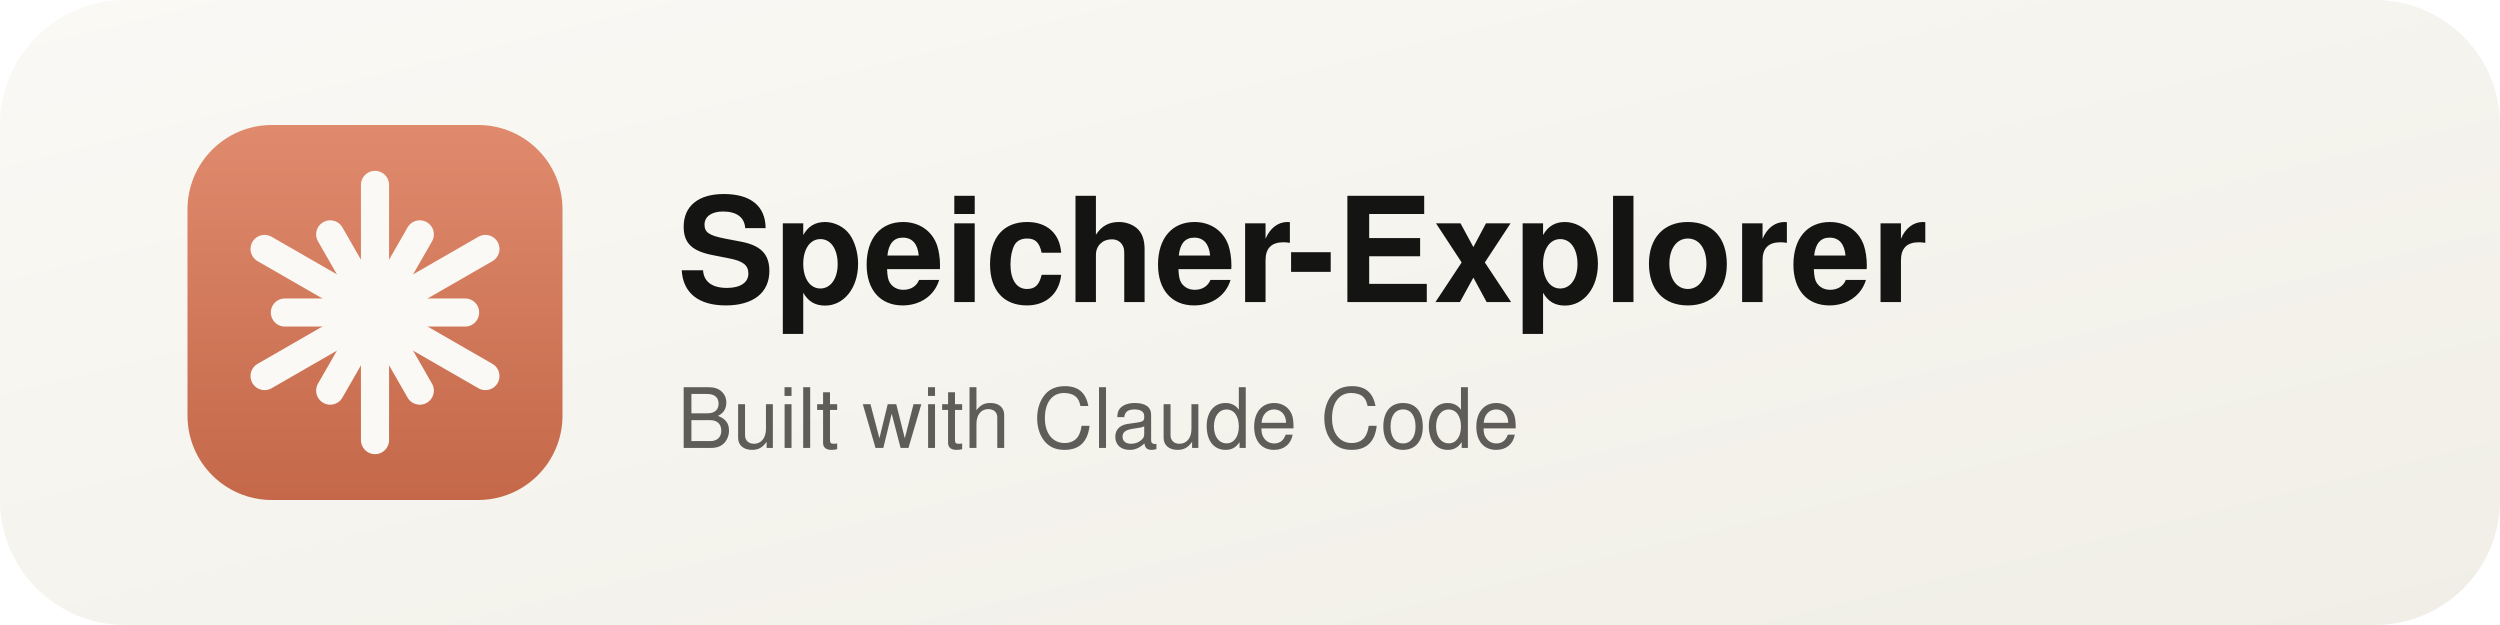
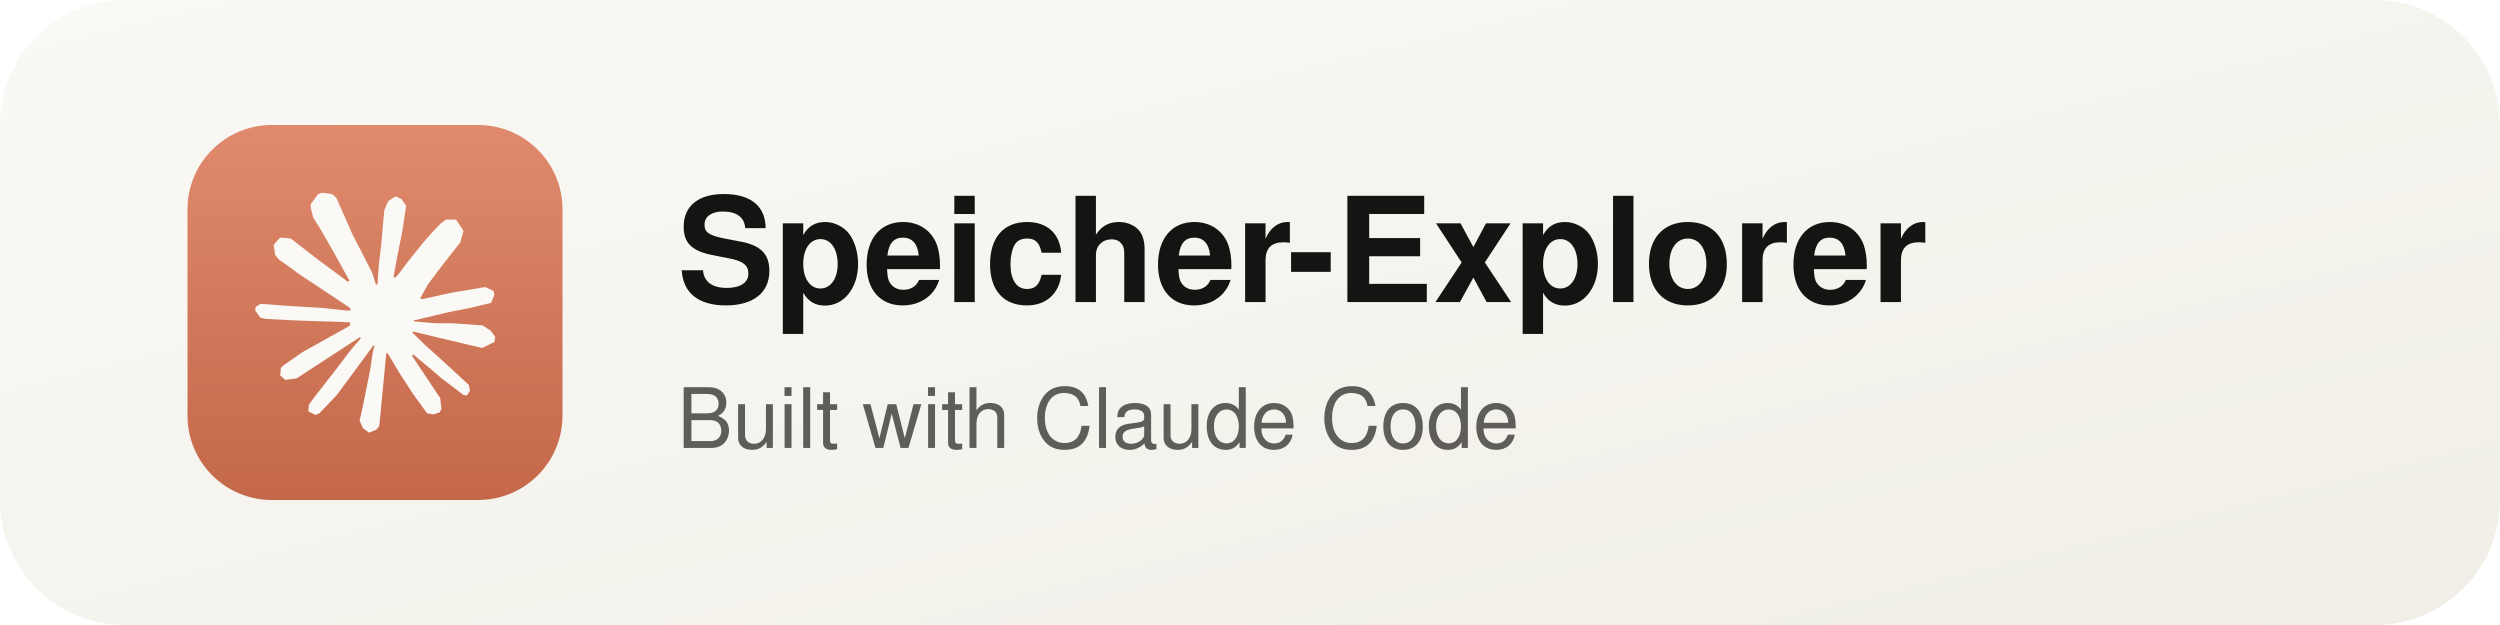
<svg xmlns="http://www.w3.org/2000/svg" width="480" height="120" viewBox="0 0 480 120" role="img" aria-label="Speicher-Explorer, built with Claude Code">
  <defs>
    <linearGradient id="fbg" x1="0" y1="0" x2="1" y2="1">
      <stop offset="0" stop-color="#FAF9F5" />
      <stop offset="1" stop-color="#F0EEE6" />
    </linearGradient>
  </defs>
  <rect width="480" height="120" rx="24" fill="url(#fbg)" />
  <defs>
    <linearGradient id="clay" x1="0" y1="0" x2="0" y2="1">
      <stop offset="0" stop-color="#E08A6D" />
      <stop offset="1" stop-color="#C46849" />
    </linearGradient>
  </defs>
  <rect x="36" y="24" width="72" height="72" rx="16.2" fill="url(#clay)" />
-   <g stroke="#FAF9F5" stroke-width="5.4" stroke-linecap="round">
-     <path d="M72.0 60.0L72.0 35.5" />
-     <path d="M72.0 60.0L80.6 45.0" />
-     <path d="M72.0 60.0L93.2 47.8" />
-     <path d="M72.0 60.0L89.3 60.0" />
-     <path d="M72.0 60.0L93.2 72.2" />
-     <path d="M72.0 60.0L80.6 75.0" />
-     <path d="M72.0 60.0L72.0 84.5" />
-     <path d="M72.0 60.0L63.4 75.0" />
-     <path d="M72.0 60.0L50.8 72.2" />
-     <path d="M72.0 60.0L54.7 60.0" />
-     <path d="M72.0 60.0L50.8 47.8" />
-     <path d="M72.0 60.0L63.4 45.0" />
-   </g>
+   <path transform="translate(49.0 37.0) scale(0.3686)" fill="#FAF9F5" d="M54.375 118.75L56.125 111L58.125 101L59.75 93L61.25 83.125L62.125 79.875L62 79.625L61.375 79.75L53.875 90L42.5 105.375L33.5 114.875L31.375 115.75L27.625 113.875L28 110.375L30.125 107.375L42.5 91.5L50 81.625L54.875 76L54.75 75.25H54.5L21.5 96.75L15.625 97.5L13 95.125L13.375 91.25L14.625 90L24.5 83.125L49.125 69.375L49.5 68.125L49.125 67.5H47.875L43.75 67.25L29.75 66.875L17.625 66.375L5.75 65.75L2.75 65.125L0 61.375L0.25 59.5L2.75 57.875L6.375 58.125L14.25 58.75L26.125 59.5L34.75 60L47.5 61.375H49.5L49.75 60.5L49.125 60L48.625 59.5L36.25 51.25L23 42.5L16 37.375L12.25 34.75L10.375 32.375L9.625 27.125L13 23.375L17.625 23.75L18.75 24L23.375 27.625L33.25 35.25L46.25 44.875L48.125 46.375L49 45.875V45.5L48.125 44.125L41.125 31.375L33.625 18.375L30.25 13L29.375 9.75C29.042 8.625 28.875 7.375 28.875 6L32.75 0.75L34.875 0L40.125 0.75L42.25 2.625L45.5 10L50.625 21.625L58.75 37.375L61.125 42.125L62.375 46.375L62.875 47.75H63.75V47L64.375 38L65.625 27.125L66.875 13.125L67.25 9.125L69.25 4.375L73.125 1.875L76.125 3.25L78.625 6.875L78.25 9.125L76.875 18.75L73.875 33.875L72 44.125H73.125L74.375 42.75L79.5 36L88.125 25.25L91.875 21L96.375 16.25L99.25 14H104.625L108.5 19.875L106.75 26L101.25 33L96.625 38.875L90 47.75L86 54.875L86.375 55.375H87.25L102.125 52.125L110.25 50.75L119.75 49.125L124.125 51.125L124.625 53.125L122.875 57.375L112.625 59.875L100.625 62.25L82.75 66.5L82.5 66.625L82.75 67L90.75 67.75L94.25 68H102.75L118.5 69.125L122.625 71.875L125 75.125L124.625 77.75L118.25 80.875L109.75 78.875L89.75 74.125L83 72.5H82V73L87.75 78.625L98.125 88L111.25 100.125L111.875 103.125L110.25 105.625L108.5 105.375L97 96.625L92.5 92.75L82.5 84.375H81.875V85.25L84.125 88.625L96.375 107L97 112.625L96.125 114.375L92.875 115.5L89.5 114.875L82.25 104.875L74.875 93.5L68.875 83.375L68.25 83.875L64.625 121.625L63 123.5L59.25 125L56.125 122.625L54.375 118.75Z" />
  <text x="130" y="58" font-family="-apple-system, BlinkMacSystemFont, 'SF Pro Display', 'SF Pro Text', 'Helvetica Neue', Helvetica, Arial, sans-serif" font-size="28" font-weight="700" fill="#141413" text-anchor="start">Speicher-Explorer</text>
  <text x="130" y="86" font-family="-apple-system, BlinkMacSystemFont, 'SF Pro Display', 'SF Pro Text', 'Helvetica Neue', Helvetica, Arial, sans-serif" font-size="16" font-weight="400" fill="#5E5D59" text-anchor="start">Built with Claude Code</text>
</svg>
